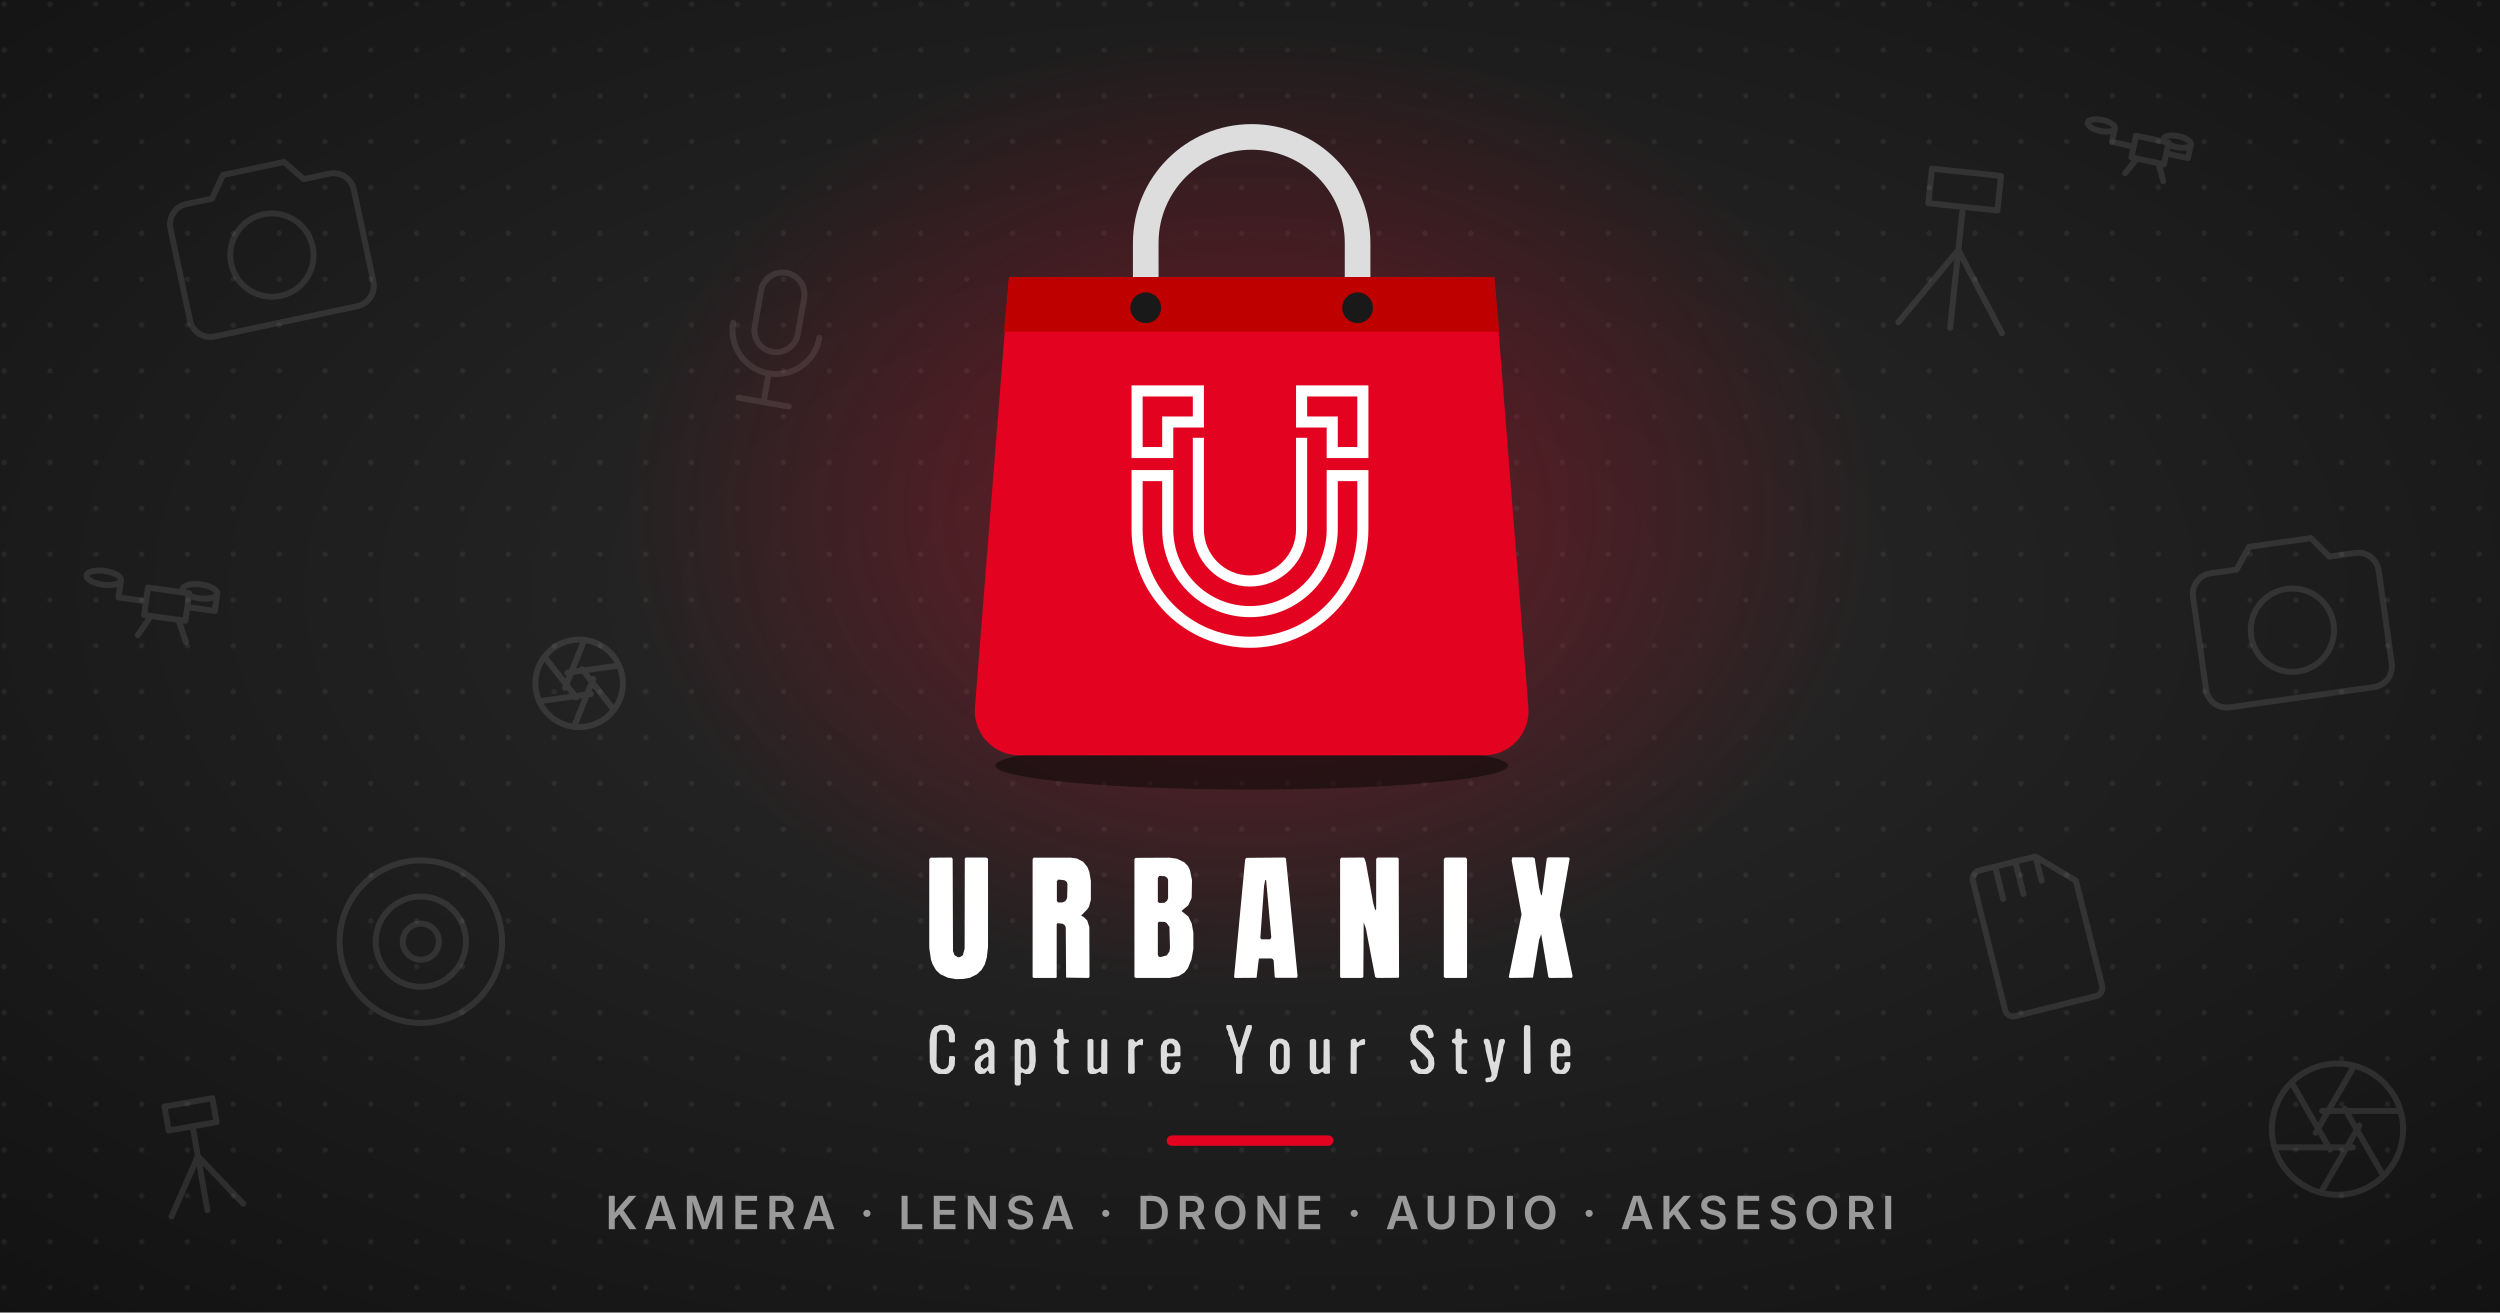
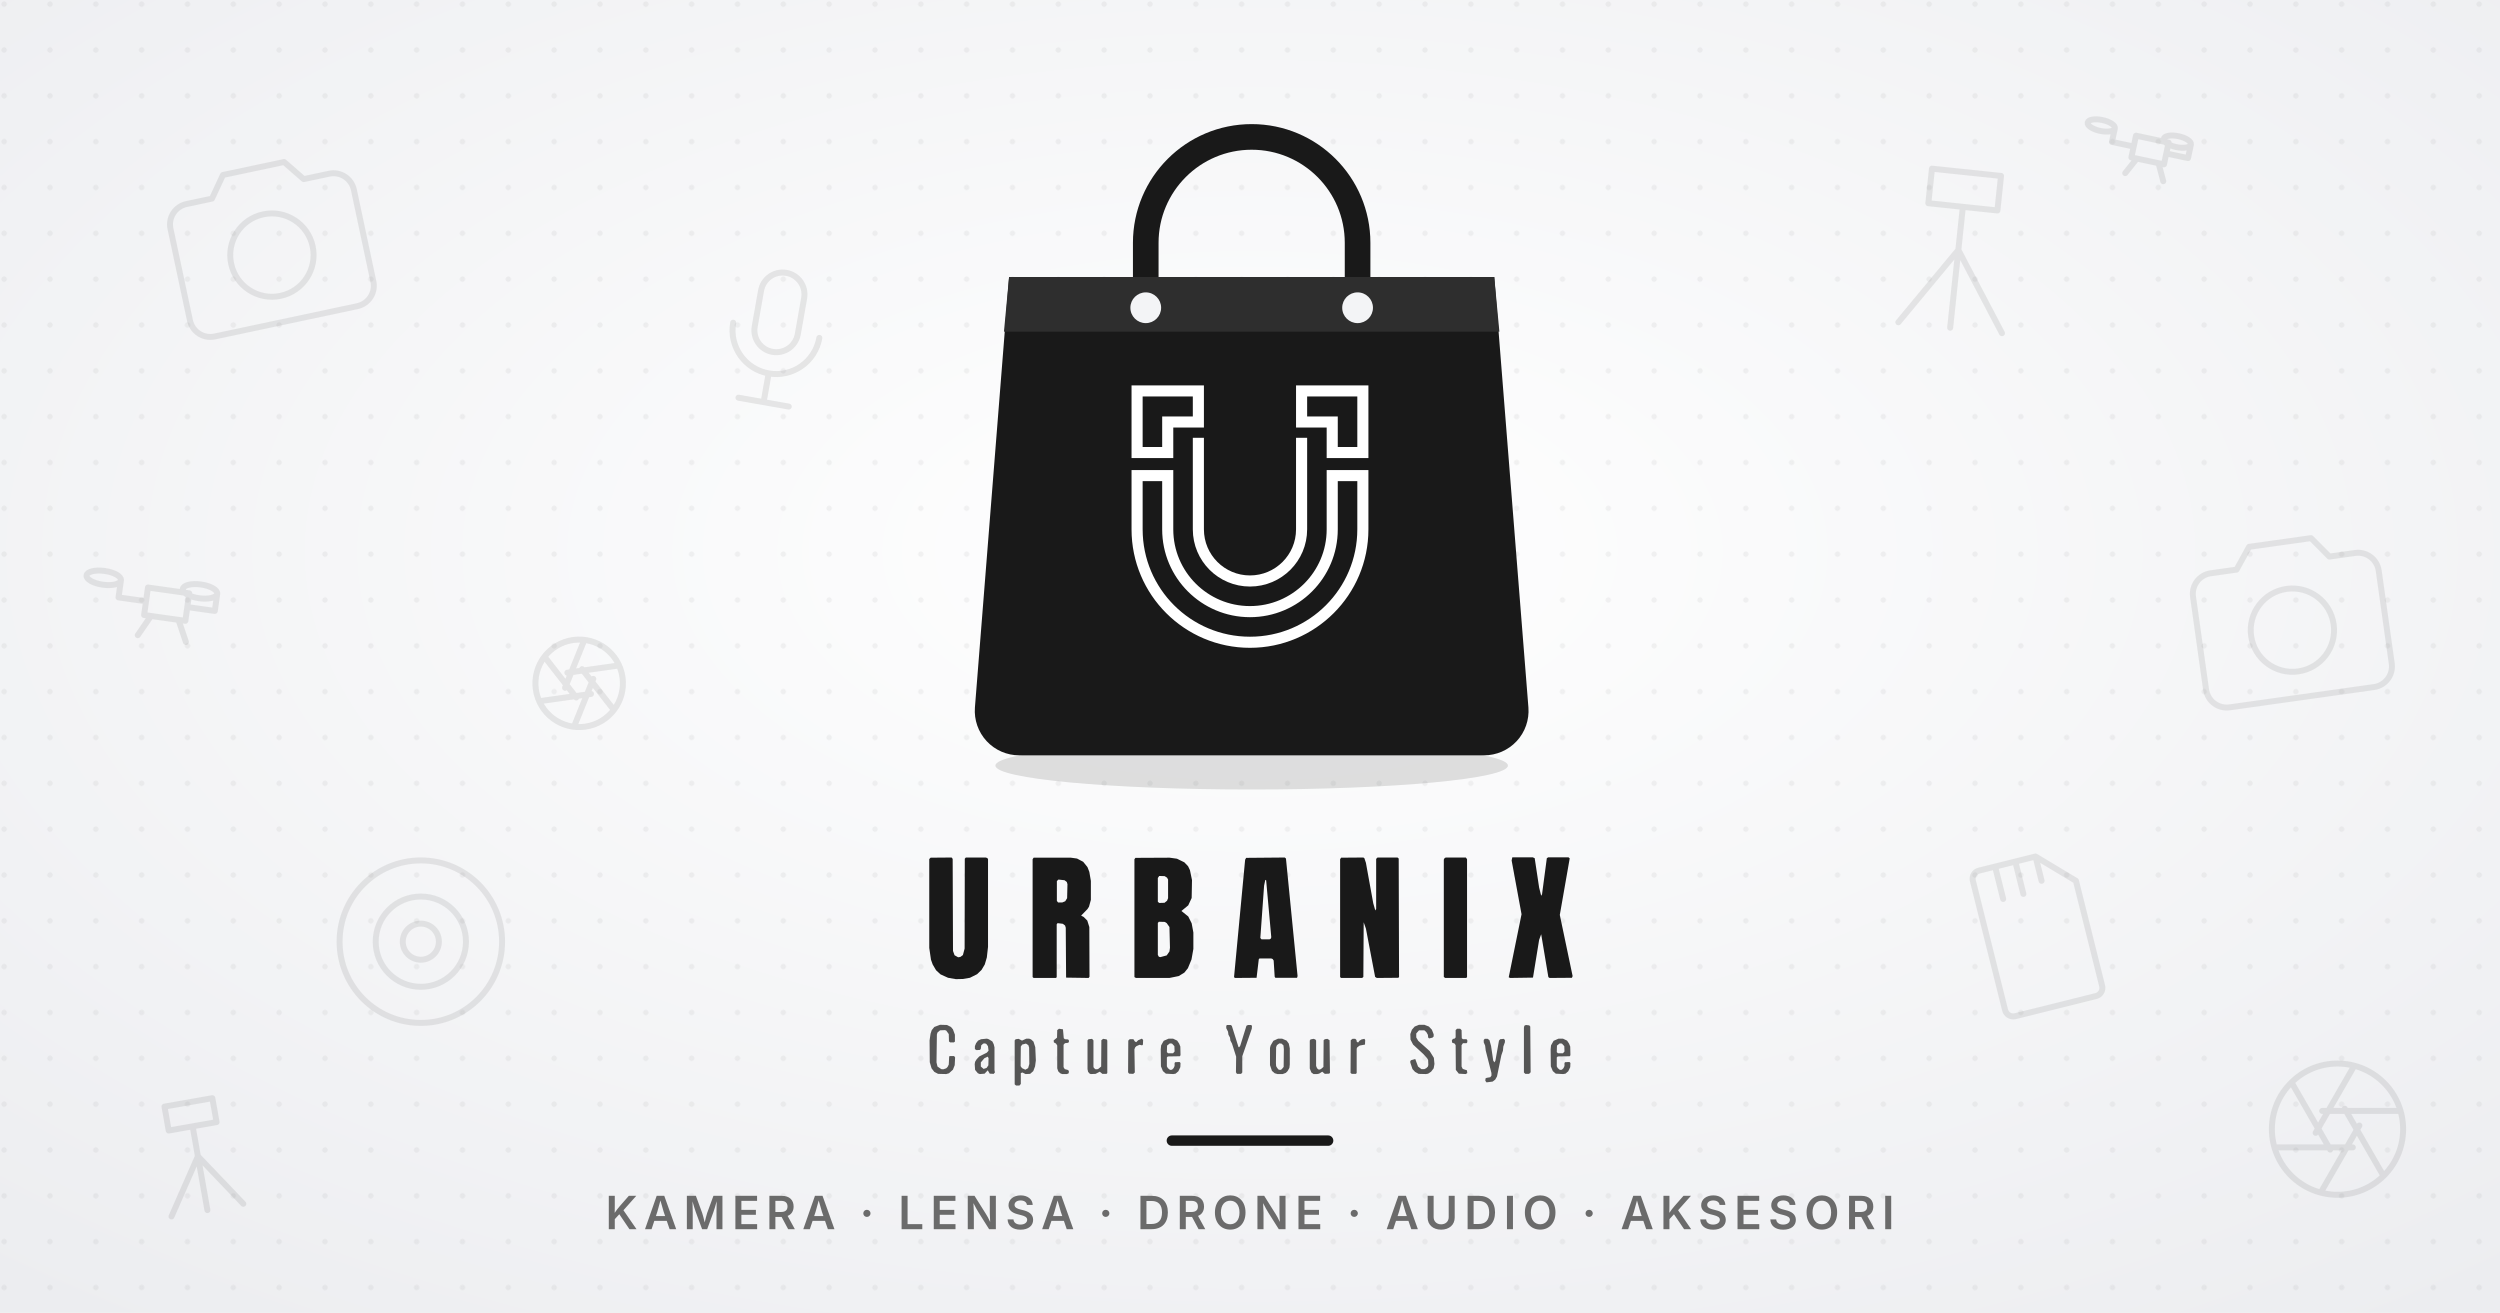
<svg xmlns="http://www.w3.org/2000/svg" width="1200" height="630" viewBox="0 0 1200 630">
  <defs>
-     <radialGradient id="bg" cx="50%" cy="45%" r="75%">
-       <stop offset="0" stop-color="#2b2b2b" />
-       <stop offset="1" stop-color="#121212" />
-     </radialGradient>
-     <radialGradient id="glow" cx="50%" cy="50%" r="50%">
-       <stop offset="0" stop-color="#E30220" stop-opacity="0.38" />
-       <stop offset="1" stop-color="#E30220" stop-opacity="0" />
+     <radialGradient id="bg" cx="50%" cy="42%" r="75%">
+       <stop offset="0" stop-color="#ffffff" />
+       <stop offset="1" stop-color="#ECEDF0" />
    </radialGradient>
    <pattern id="dots" width="22" height="22" patternUnits="userSpaceOnUse">
-       <circle cx="2" cy="2" r="1.3" fill="#ffffff" fill-opacity="0.06" />
+       <circle cx="2" cy="2" r="1.3" fill="#191919" fill-opacity="0.05" />
    </pattern>
  </defs>
  <rect width="1200" height="630" fill="url(#bg)" />
  <rect width="1200" height="630" fill="url(#dots)" />
  <g transform="translate(70 60) rotate(-12 60.0 60.0) scale(5.0)">
-     <path d="M3 8a2 2 0 0 1 2-2h2.5l1.5-2h6l1.5 2H19a2 2 0 0 1 2 2v9a2 2 0 0 1-2 2H5a2 2 0 0 1-2-2zM12 16.5a4 4 0 1 0 0-8 4 4 0 0 0 0 8z" fill="none" stroke="#ffffff" stroke-opacity="0.10" stroke-width="0.57" stroke-linecap="round" stroke-linejoin="round" />
+     <path d="M3 8a2 2 0 0 1 2-2h2.5l1.5-2h6l1.5 2H19a2 2 0 0 1 2 2v9a2 2 0 0 1-2 2H5a2 2 0 0 1-2-2zM12 16.5a4 4 0 1 0 0-8 4 4 0 0 0 0 8z" fill="none" stroke="#191919" stroke-opacity="0.09" stroke-width="0.57" stroke-linecap="round" stroke-linejoin="round" />
  </g>
  <g transform="translate(150 400) rotate(0 52.0 52.0) scale(4.333333)">
-     <path d="M12 3a9 9 0 1 0 0 18 9 9 0 0 0 0-18zM12 7a5 5 0 1 0 0 10 5 5 0 0 0 0-10zM12 10a2 2 0 1 0 0 4 2 2 0 0 0 0-4z" fill="none" stroke="#ffffff" stroke-opacity="0.10" stroke-width="0.66" stroke-linecap="round" stroke-linejoin="round" />
+     <path d="M12 3a9 9 0 1 0 0 18 9 9 0 0 0 0-18zM12 7a5 5 0 1 0 0 10 5 5 0 0 0 0-10zM12 10a2 2 0 1 0 0 4 2 2 0 0 0 0-4z" fill="none" stroke="#191919" stroke-opacity="0.09" stroke-width="0.66" stroke-linecap="round" stroke-linejoin="round" />
  </g>
  <g transform="translate(330 120) rotate(10 42.0 42.0) scale(3.5)">
-     <path d="M12 3a3 3 0 0 0-3 3v5a3 3 0 0 0 6 0V6a3 3 0 0 0-3-3zM6 11a6 6 0 0 0 12 0M12 17v4M8.5 21h7" fill="none" stroke="#ffffff" stroke-opacity="0.10" stroke-width="0.82" stroke-linecap="round" stroke-linejoin="round" />
+     <path d="M12 3a3 3 0 0 0-3 3v5a3 3 0 0 0 6 0V6a3 3 0 0 0-3-3zM6 11a6 6 0 0 0 12 0M12 17v4M8.5 21h7" fill="none" stroke="#191919" stroke-opacity="0.09" stroke-width="0.82" stroke-linecap="round" stroke-linejoin="round" />
  </g>
  <g transform="translate(40 250) rotate(8 40.0 40.0) scale(3.333333)">
-     <path d="M9 10h6v4H9zM9 12H5M15 12h4M5 9.5a2.5 1 0 1 0 0 .01M19 9.5a2.5 1 0 1 0 0 .01M5 12V9.5M19 12V9.5M10 14l-1.5 3M14 14l1.5 3" fill="none" stroke="#ffffff" stroke-opacity="0.10" stroke-width="0.86" stroke-linecap="round" stroke-linejoin="round" />
+     <path d="M9 10h6v4H9zM9 12H5M15 12h4M5 9.5a2.5 1 0 1 0 0 .01M19 9.5a2.5 1 0 1 0 0 .01M5 12V9.5M19 12V9.5M10 14l-1.5 3M14 14l1.5 3" fill="none" stroke="#191919" stroke-opacity="0.09" stroke-width="0.86" stroke-linecap="round" stroke-linejoin="round" />
  </g>
  <g transform="translate(60 520) rotate(-10 35.0 35.0) scale(2.916667)">
-     <path d="M8 3h8v4H8zM12 7v5M12 12l-6 9M12 12l6 9M12 12v9" fill="none" stroke="#ffffff" stroke-opacity="0.10" stroke-width="0.98" stroke-linecap="round" stroke-linejoin="round" />
+     <path d="M8 3h8v4H8zM12 7v5M12 12l-6 9M12 12l6 9M12 12v9" fill="none" stroke="#191919" stroke-opacity="0.09" stroke-width="0.98" stroke-linecap="round" stroke-linejoin="round" />
  </g>
  <g transform="translate(890 70) rotate(6 50.0 50.0) scale(4.166667)">
-     <path d="M8 3h8v4H8zM12 7v5M12 12l-6 9M12 12l6 9M12 12v9" fill="none" stroke="#ffffff" stroke-opacity="0.10" stroke-width="0.69" stroke-linecap="round" stroke-linejoin="round" />
+     <path d="M8 3h8v4H8zM12 7v5M12 12l-6 9M12 12l6 9M12 12v9" fill="none" stroke="#191919" stroke-opacity="0.09" stroke-width="0.69" stroke-linecap="round" stroke-linejoin="round" />
  </g>
  <g transform="translate(1040 240) rotate(-8 60.0 60.0) scale(5.0)">
-     <path d="M3 8a2 2 0 0 1 2-2h2.5l1.5-2h6l1.5 2H19a2 2 0 0 1 2 2v9a2 2 0 0 1-2 2H5a2 2 0 0 1-2-2zM12 16.5a4 4 0 1 0 0-8 4 4 0 0 0 0 8z" fill="none" stroke="#ffffff" stroke-opacity="0.10" stroke-width="0.57" stroke-linecap="round" stroke-linejoin="round" />
+     <path d="M3 8a2 2 0 0 1 2-2h2.5l1.5-2h6l1.5 2H19a2 2 0 0 1 2 2v9a2 2 0 0 1-2 2H5a2 2 0 0 1-2-2zM12 16.5a4 4 0 1 0 0-8 4 4 0 0 0 0 8z" fill="none" stroke="#191919" stroke-opacity="0.09" stroke-width="0.57" stroke-linecap="round" stroke-linejoin="round" />
  </g>
  <g transform="translate(930 400) rotate(-14 48.0 48.0) scale(4.0)">
-     <path d="M7 3h7l4 4v13a1 1 0 0 1-1 1H7a1 1 0 0 1-1-1V4a1 1 0 0 1 1-1zM9 3v4M11.5 3v4M14 3v3" fill="none" stroke="#ffffff" stroke-opacity="0.10" stroke-width="0.72" stroke-linecap="round" stroke-linejoin="round" />
+     <path d="M7 3h7l4 4v13a1 1 0 0 1-1 1H7a1 1 0 0 1-1-1V4a1 1 0 0 1 1-1zM9 3v4M11.5 3v4M14 3v3" fill="none" stroke="#191919" stroke-opacity="0.09" stroke-width="0.72" stroke-linecap="round" stroke-linejoin="round" />
  </g>
  <g transform="translate(1080 500) rotate(0 42.0 42.0) scale(3.5)">
-     <path d="M12 3a9 9 0 1 0 0 18 9 9 0 0 0 0-18zM14.3 3.3 9 12.5M20.6 9.5H9.9M18.3 18.4 13 9.2M9.7 20.7 15 11.5M3.4 14.5h10.7M5.7 5.6 11 14.8" fill="none" stroke="#ffffff" stroke-opacity="0.10" stroke-width="0.82" stroke-linecap="round" stroke-linejoin="round" />
+     <path d="M12 3a9 9 0 1 0 0 18 9 9 0 0 0 0-18zM14.3 3.3 9 12.5M20.6 9.5H9.9M18.3 18.4 13 9.2M9.7 20.7 15 11.5M3.4 14.5h10.7M5.7 5.6 11 14.8" fill="none" stroke="#191919" stroke-opacity="0.09" stroke-width="0.82" stroke-linecap="round" stroke-linejoin="round" />
  </g>
  <g transform="translate(1000 40) rotate(12 32.0 32.0) scale(2.666667)">
-     <path d="M9 10h6v4H9zM9 12H5M15 12h4M5 9.5a2.5 1 0 1 0 0 .01M19 9.5a2.5 1 0 1 0 0 .01M5 12V9.5M19 12V9.5M10 14l-1.5 3M14 14l1.5 3" fill="none" stroke="#ffffff" stroke-opacity="0.10" stroke-width="1.07" stroke-linecap="round" stroke-linejoin="round" />
+     <path d="M9 10h6v4H9zM9 12H5M15 12h4M5 9.5a2.5 1 0 1 0 0 .01M19 9.5a2.5 1 0 1 0 0 .01M5 12V9.5M19 12V9.5M10 14l-1.5 3M14 14l1.5 3" fill="none" stroke="#191919" stroke-opacity="0.09" stroke-width="1.07" stroke-linecap="round" stroke-linejoin="round" />
  </g>
  <g transform="translate(250 300) rotate(-8 28.0 28.0) scale(2.333333)">
-     <path d="M12 3a9 9 0 1 0 0 18 9 9 0 0 0 0-18zM14.3 3.3 9 12.5M20.6 9.5H9.9M18.3 18.4 13 9.2M9.7 20.7 15 11.5M3.4 14.5h10.7M5.7 5.6 11 14.8" fill="none" stroke="#ffffff" stroke-opacity="0.10" stroke-width="1.23" stroke-linecap="round" stroke-linejoin="round" />
+     <path d="M12 3a9 9 0 1 0 0 18 9 9 0 0 0 0-18zM14.3 3.3 9 12.5M20.6 9.5H9.9M18.3 18.4 13 9.2M9.7 20.7 15 11.5M3.4 14.5h10.7M5.7 5.6 11 14.8" fill="none" stroke="#191919" stroke-opacity="0.09" stroke-width="1.23" stroke-linecap="round" stroke-linejoin="round" />
  </g>
-   <ellipse cx="600" cy="245" rx="300" ry="230" fill="url(#glow)" />
  <g transform="translate(445 28) scale(0.82)">
-     <ellipse cx="190" cy="414" rx="150" ry="14" fill="#000000" fill-opacity="0.45" />
-     <path d="M128 140 V108 a62 62 0 0 1 124 0 V140" fill="none" stroke="#DDDDDD" stroke-width="15" stroke-linecap="round" />
-     <path d="M48 128 H332 L352 380 a26 26 0 0 1 -26 28 H54 a26 26 0 0 1 -26 -28 Z" fill="#E30220" />
-     <path d="M48 128 H332 L335 160 H45 Z" fill="#BE0000" />
-     <circle cx="128" cy="146" r="9" fill="#191919" />
-     <circle cx="252" cy="146" r="9" fill="#191919" />
+     <ellipse cx="190" cy="414" rx="150" ry="14" fill="#000000" fill-opacity="0.12" />
+     <path d="M128 140 V108 a62 62 0 0 1 124 0 V140" fill="none" stroke="#191919" stroke-width="15" stroke-linecap="round" />
+     <path d="M48 128 H332 L352 380 a26 26 0 0 1 -26 28 H54 a26 26 0 0 1 -26 -28 Z" fill="#191919" />
+     <path d="M48 128 H332 L335 160 H45 Z" fill="#2e2e2e" />
+     <circle cx="128" cy="146" r="9" fill="#F3F4F6" />
+     <circle cx="252" cy="146" r="9" fill="#F3F4F6" />
    <g transform="translate(118 190) scale(0.5)" fill="none" stroke="#ffffff" stroke-width="13" stroke-miterlimit="10">
      <path d="M9.86 9.37H81.6V45.76H45.73V81.5H9.86ZM274.18 9.37H202.44V45.76H238.31V81.5H274.18ZM9.86 108.5H45.73V171.47A96.29 96.29 0 0 0 142.02 267.76A96.29 96.29 0 0 0 238.31 171.47V108.5H274.18V171.47A132.16 132.16 0 0 1 142.02 303.63A132.16 132.16 0 0 1 9.86 171.47Z" />
      <path d="M81.6 64.25V171.47A60.42 60.42 0 0 0 142.02 231.89A60.42 60.42 0 0 0 202.44 171.47V64.25" />
    </g>
  </g>
-   <g transform="translate(442.6 408) scale(0.82)" fill="#ffffff">
+   <g transform="translate(442.6 408) scale(0.82)" fill="#191919">
    <path d="M306.6 4.4L305.9 4.7L305.4 5.6L305.4 74.3L306.2 74.9L318.5 74.9L319 74.4L319 5.4L318.3 4.4ZM245.3 4.5L244.7 5.4L244.7 74.4L245.3 74.9L257.6 74.9L258.3 74.3L258.5 42.3L259.8 46L265.2 74.3L266.2 74.9L278.8 74.8L279.2 74.3L279 5L278.3 4.4L266.6 4.4L265.8 5.2L265.8 34.5L265.3 35.4L264.1 31.2L259.8 7.5L258.9 4.8L258.3 4.4ZM189.7 4.6L189.1 5.7L182.6 74.5L183.3 74.9L195.8 74.8L197.1 63.9L197.5 63.5L204.4 63.5L205.2 63.8L205.8 64.7L206.4 74.2L206.8 74.8L219.5 74.8L219.8 73.8L213 5L212.3 4.4ZM200.9 17.5L201.4 17.7L204.4 51L204.2 51.8L203.4 52.3L198.7 52.3L198 51.5L200.2 20.9ZM124.9 4.6L124.3 5.4L124.3 74.4L125.2 74.9L144.8 74.9L150.2 73.8L153.5 71.8L155.6 69.2L157.7 64.1L158.8 57.9L158.8 48.3L157.8 42.9L155.8 38.9L151.8 35.7L155.8 32.4L157.8 28.1L158 17.6L156.8 11.8L155.7 9.5L153.5 7.2L149.2 5.1L144.9 4.5ZM142.1 42.1L143.2 42.8L144.8 45.1L145.1 57.2L144.8 59.4L143.2 61.7L139.5 62.7L138.6 62.5L138 61.4L138 42.7L138.6 42ZM138.8 15.2L142 15.3L143.4 16.2L144 17.3L144 28.2L143.4 29.7L141.9 30.9L138.8 31L138 30.3L138 16.4ZM65.3 4.5L64.7 5.4L64.7 74.4L65.3 74.9L78.3 74.9L78.8 74.5L78.8 43.5L79.3 42.8L82.4 43.2L83.7 44.2L84.1 45.5L84.3 74.7L97.5 74.9L98 74.2L97.9 45.1L96.7 41.3L94.6 39.2L93.1 38.4L96.8 34.6L97.7 33.2L98.8 29.2L98.8 18.1L97.9 12.8L96.8 10L94.3 6.9L90.7 5L87.1 4.5ZM79.8 17.3L83.4 17.7L84.7 18.7L85.1 20L84.9 28.2L83.8 30L82.1 30.7L79.6 30.7L78.9 29.8L78.9 18.2ZM5 4.5L4.2 5.3L4.2 57.3L5.2 64.2L6.2 67L8.2 70.4L10.8 72.8L15.2 74.8L19.8 75.6L23.8 75.5L28 74.8L32.2 72.7L34.8 70.2L36.7 67L37.9 62.9L38.6 56.7L38.6 5.4L38.2 4.7L37.2 4.4L25.6 4.4L25 5.1L24.9 57.7L23.9 61.5L22.4 62.6L21.1 62.8L19 61.6L18.1 59.1L17.9 5.2L17.3 4.4ZM345.5 4.3L345.1 6.1L350.9 37.6L343.4 74.5L344.2 74.9L357.6 74.7L361.2 52.6L362.4 49.3L366.6 74.4L367.3 74.9L380.4 74.8L380.8 73.8L373.3 38L379.1 4.9L378.4 4.3L366.5 4.3L365.7 4.8L362.9 25.9L362.4 26.8L361.2 22L358.6 4.8L357.5 4.3Z" />
  </g>
-   <g transform="translate(442.3 488) scale(0.95)" fill="#DDDDDD">
+   <g transform="translate(442.3 488) scale(0.95)" fill="#555555">
    <path d="M294.2 11.2L292.4 11.4L291.8 12.1L290 22.2L289.5 23.1L288.9 22.2L287.8 14.8L287 11.9L286.1 11.2L284.6 11.2L284.1 11.8L284.1 13L284.8 14.6L285.1 17.1L288 28.5L288 29.8L287.4 30.6L285.6 30.9L285 31.2L284.9 32.4L285.5 33.2L288.6 32.8L289.9 31.8L290.8 30.2L293 19.5L293.8 17.2L294 15.1L294.8 12.9L294.8 11.8ZM223.8 11.2L222.4 11.5L221.4 12.1L220.6 13.1L219.9 12.6L219.8 11.8L219.2 11.2L217.8 11.2L216.9 11.9L216.8 28.4L217.4 28.9L219.5 28.9L219.9 28.5L219.9 16.2L220.2 15.5L221.4 14.6L224.1 14.1L224.2 11.8ZM196.6 11.5L196.2 12.1L196.2 26.2L197 28.2L198.1 29L199.9 29L200.9 28.8L202.5 27.8L203.8 28.9L206 28.8L206.4 28.4L206.2 11.9L205.1 11.2L203.8 11.4L203.2 11.9L203.1 25.4L201.8 26.5L200.8 26.8L199.9 26.1L199.4 24.9L199.4 12.1L199 11.5L198.1 11.2ZM84.4 11.4L83.9 12L83.9 26.5L84.2 27.9L85 28.8L85.6 29L88 28.9L90.1 27.8L91.4 28.9L93.5 28.9L93.9 28.5L93.9 12.1L93.6 11.5L91.8 11.2L90.9 11.9L90.8 25.2L89.2 26.5L88 26.6L87.1 25.9L86.9 25.2L86.9 12L86.2 11.2ZM321.9 11.1L319.4 12.2L318.1 14.5L317.9 16.5L318 25.1L319 27.5L320.5 28.8L324.2 29L325.4 28.8L326.8 27.6L327.8 25.5L327.9 23.4L327.4 22.9L325.2 23L324.9 23.4L324.9 24.9L324.4 26L323.6 26.8L322.6 26.9L321.5 26L321 25.1L321 20.6L321.5 20.1L327.5 20L327.9 19.5L327.8 15.1L327.2 13.6L326.2 12.1L324.1 11.1ZM322.5 13.5L323.6 13.6L324.8 14.9L324.9 17.6L324.1 18.5L321.6 18.5L321 17.9L321.1 14.6ZM180.2 11.1L177.8 12.2L176.4 14.6L176.1 15.8L176.1 24.5L177.1 27.4L178.5 28.6L179.9 29L182.5 29L184.1 28.4L185 27.5L185.9 25.9L186.1 24.2L186.1 16L185.6 13.6L184.5 12.1L182.2 11.1ZM180.8 13.5L181.9 13.6L182.9 14.5L183.1 16.4L183 25.4L182 26.6L181.4 26.9L180.5 26.8L179.8 26L179.2 25L179.1 23.4L179.2 15.4L179.6 14.4ZM124.9 11.1L122.4 12.2L121.1 14.5L120.9 16.5L121 25.1L122 27.5L123.5 28.8L127.2 29L128.4 28.8L129.8 27.6L130.8 25.5L130.9 23.4L130.4 22.9L128.2 23L127.9 23.4L127.9 24.9L127.4 26L126.6 26.8L125.6 26.9L124.5 26L124 25.1L124 20.6L124.5 20.1L130.5 20L130.9 19.5L130.8 15.1L130.2 13.6L129.2 12.1L127.1 11.1ZM125.5 13.5L126.6 13.6L127.8 14.9L127.9 17.6L127.1 18.5L124.6 18.5L124 17.9L124.1 14.6ZM111.4 11.1L109.5 11.9L108.5 12.9L107.8 12.5L107.1 11.4L105.2 11.4L104.5 12.1L104.4 28.1L104.9 28.8L107 28.9L107.8 28.2L107.6 16.5L108 15.5L108.6 14.9L110.2 14.2L111.5 14.5L111.9 14.1L112 11.8ZM54.4 11.1L53 11.1L50.8 12.1L49.1 11.2L47.6 11.4L47.1 12L47.1 34.2L47.8 34.8L49.5 34.8L50.2 34L50.2 28.5L51 28.2L52.6 29L54.9 28.9L56.5 27.5L57.4 25.1L57.8 22.1L57.5 15.4L56.6 12.6L55.4 11.5ZM52.8 13.6L54 14.4L54.4 15.6L54.5 23.9L53.9 26L52.5 26.8L50.8 26L50.1 25L50.2 15.1L50.9 14.1ZM30.1 11.4L28.6 12.1L27.6 13.4L27 14.9L27 16.4L27.8 16.9L29.6 16.8L30 16.2L30.2 14.5L31.2 13.6L32.1 13.5L32.8 13.8L33.6 14.9L33.9 17.2L33 18.2L29.2 20.1L27.9 21.5L27.1 22.8L26.9 24L27.1 26.9L28.5 28.6L29.5 29L31.9 28.8L33.5 27.1L34.5 28.8L36.5 28.9L37.1 28.2L36.9 27L36.9 15.5L36.5 13.9L35.8 12.5L34 11.4L33.1 11.1ZM33.5 20.2L33.9 21L33.8 24.6L32.9 25.9L31.4 26.4L30 25.2L30 23.1L31.8 21ZM270.6 6.1L269.9 6.8L269.9 10.5L269.2 11.2L268.6 11.2L268 11.9L268.1 13.1L269.4 13.6L269.9 14.4L270 26.9L271.5 28.8L275 29L275.8 28.5L275.6 27.1L273.5 26.4L272.9 25.2L272.9 14.4L273.6 13.4L275.4 13.4L275.8 12.9L275.8 11.9L275.4 11.4L273.6 11.4L273 10.9L272.9 6.8L272.2 6.1ZM69.5 6.1L68.6 6.8L68.5 10.6L66.8 12L66.9 13L68 13.6L68.6 14.6L68.6 26.1L69.1 27.6L70.1 28.6L71.1 29L73.5 29L74.4 28.6L74.5 27.4L73.9 26.9L72.4 26.5L71.8 25.5L71.8 14.2L72.5 13.4L74.1 13.2L74.5 12.8L74.5 12L74.1 11.5L72.5 11.4L71.9 10.9L71.5 6.4ZM305.4 4.2L304.6 4.6L304.4 5.6L304.4 28.2L305.1 28.9L307 28.9L307.8 28.1L307.6 5L307.1 4.4ZM154.4 4.2L154 4.6L154 5.8L154.9 7.6L155.1 9.1L155.9 10.6L156.1 12.1L156.9 13.6L159 20.2L158.9 28.1L159.4 28.9L161.5 28.9L162.1 28.2L162.1 20L166.9 6.1L167 4.6L166.5 4.2L165 4.2L164.2 4.6L161.1 14.6L160.6 15.4L160.2 15.4L156.8 4.6L156.2 4.2ZM251.4 4.1L249.2 5L247.8 6.6L247 8.8L247.1 11.6L248.4 14.1L253.6 18.9L255.5 21L256 21.9L256.1 24.4L255.9 25.2L255.1 26L254.1 26.5L252.6 26.5L250.9 25.2L249.5 21.4L247.4 22L247 22.4L247 23.2L248.1 26.5L249.4 27.9L251.2 28.9L254.9 29L256 28.8L257.5 27.8L258.8 26.1L259.2 23.9L258.9 20.8L256.8 17.4L251 12.2L250 10.5L250 8.5L251.4 6.9L254.1 6.9L255.1 7.8L255.9 9.2L256 10.5L256.5 11L258.2 10.6L258.8 10L258.8 8.9L257.9 6.6L256.4 5L254.1 4.1ZM9.4 4.1L6.5 5.2L5.2 6.8L4.6 8.6L4.1 12L4.2 23L5.1 26.1L6.5 27.9L8.4 28.9L12.5 29L13.9 28.6L15.9 26.8L16.8 24.5L17 20.6L16.5 19.9L14.4 19.9L14 20.1L13.8 24.2L13.2 25.4L12.5 26.1L11 26.6L10 26.5L8.1 25.2L7.6 23.1L7.8 9L8.1 8L9.4 6.9L11.8 6.8L12.5 7L13.8 8.8L13.9 12.5L14.5 13L16.4 13L16.9 12.6L16.9 9.1L15.9 6.4L14.9 5.2L12.9 4.2Z" />
  </g>
-   <rect x="560" y="545" width="80" height="5" rx="2.5" fill="#E30220" />
-   <text x="600" y="590" text-anchor="middle" font-family="Inter" font-weight="600" font-size="22" letter-spacing="3" fill="#9a9a9a">KAMERA · LENSA · DRONE · AUDIO · AKSESORI</text>
+   <rect x="560" y="545" width="80" height="5" rx="2.5" fill="#191919" />
+   <text x="600" y="590" text-anchor="middle" font-family="Inter" font-weight="600" font-size="22" letter-spacing="3" fill="#6b6b6b">KAMERA · LENSA · DRONE · AUDIO · AKSESORI</text>
</svg>
